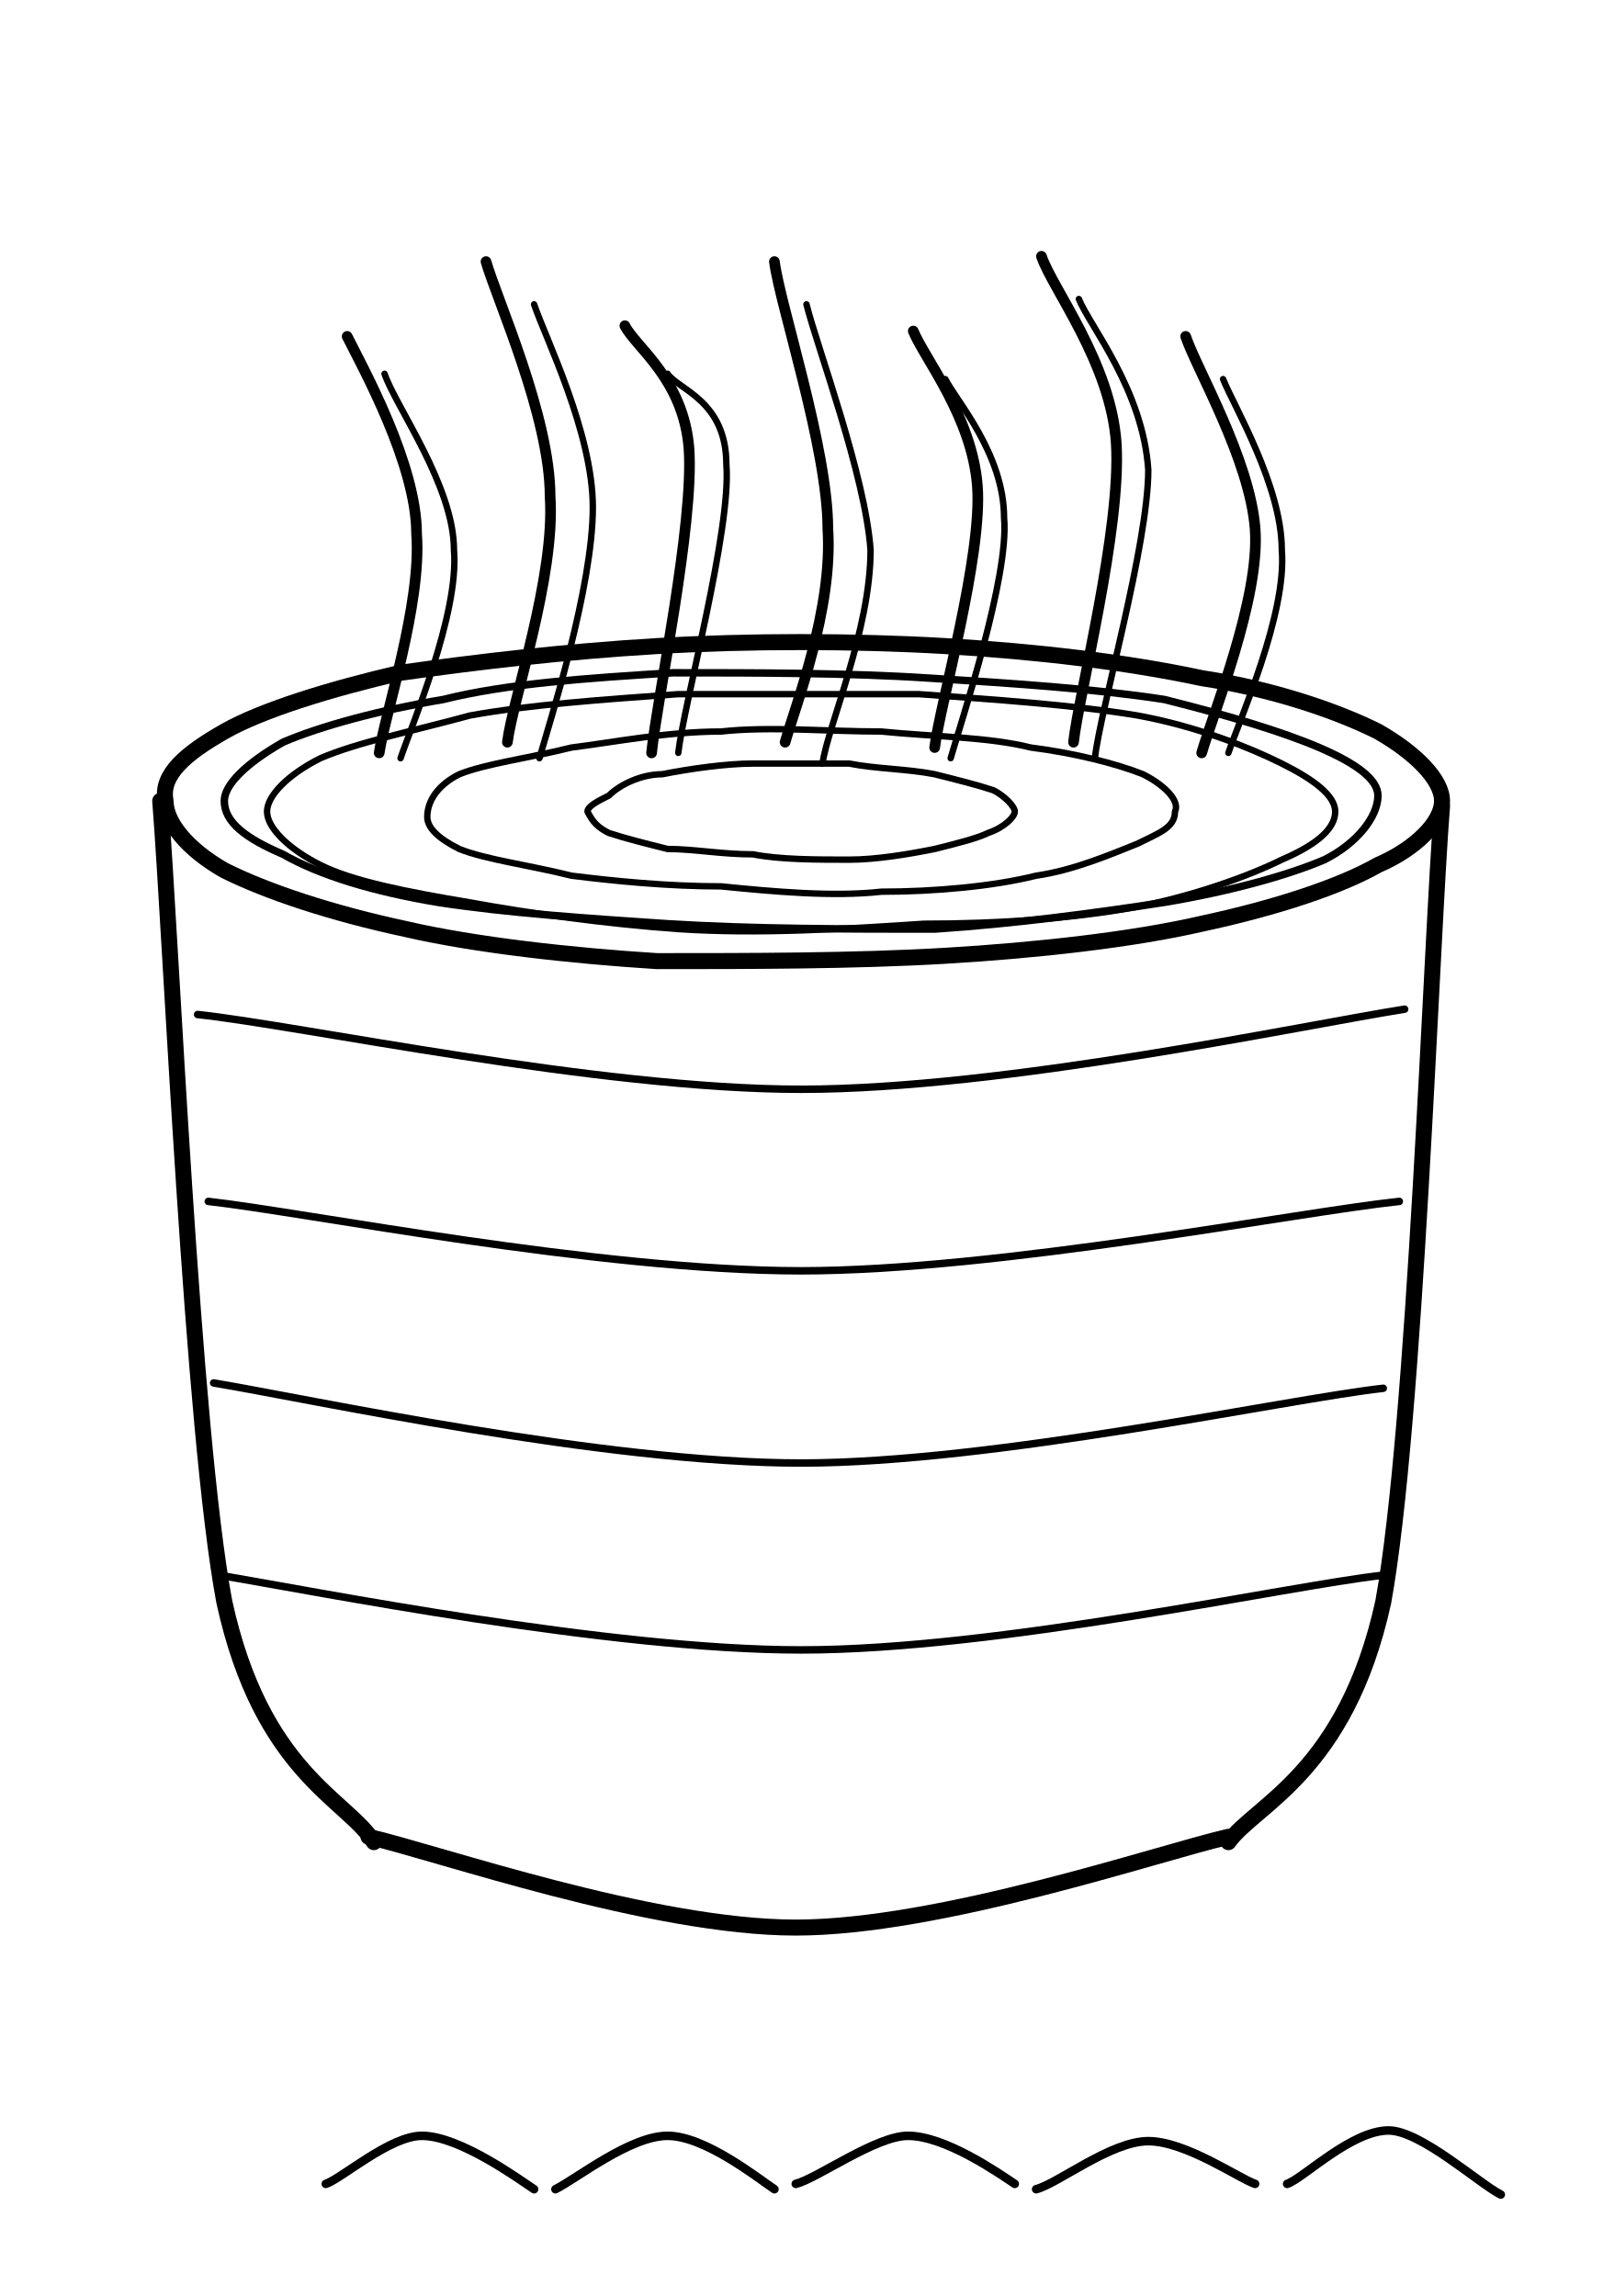
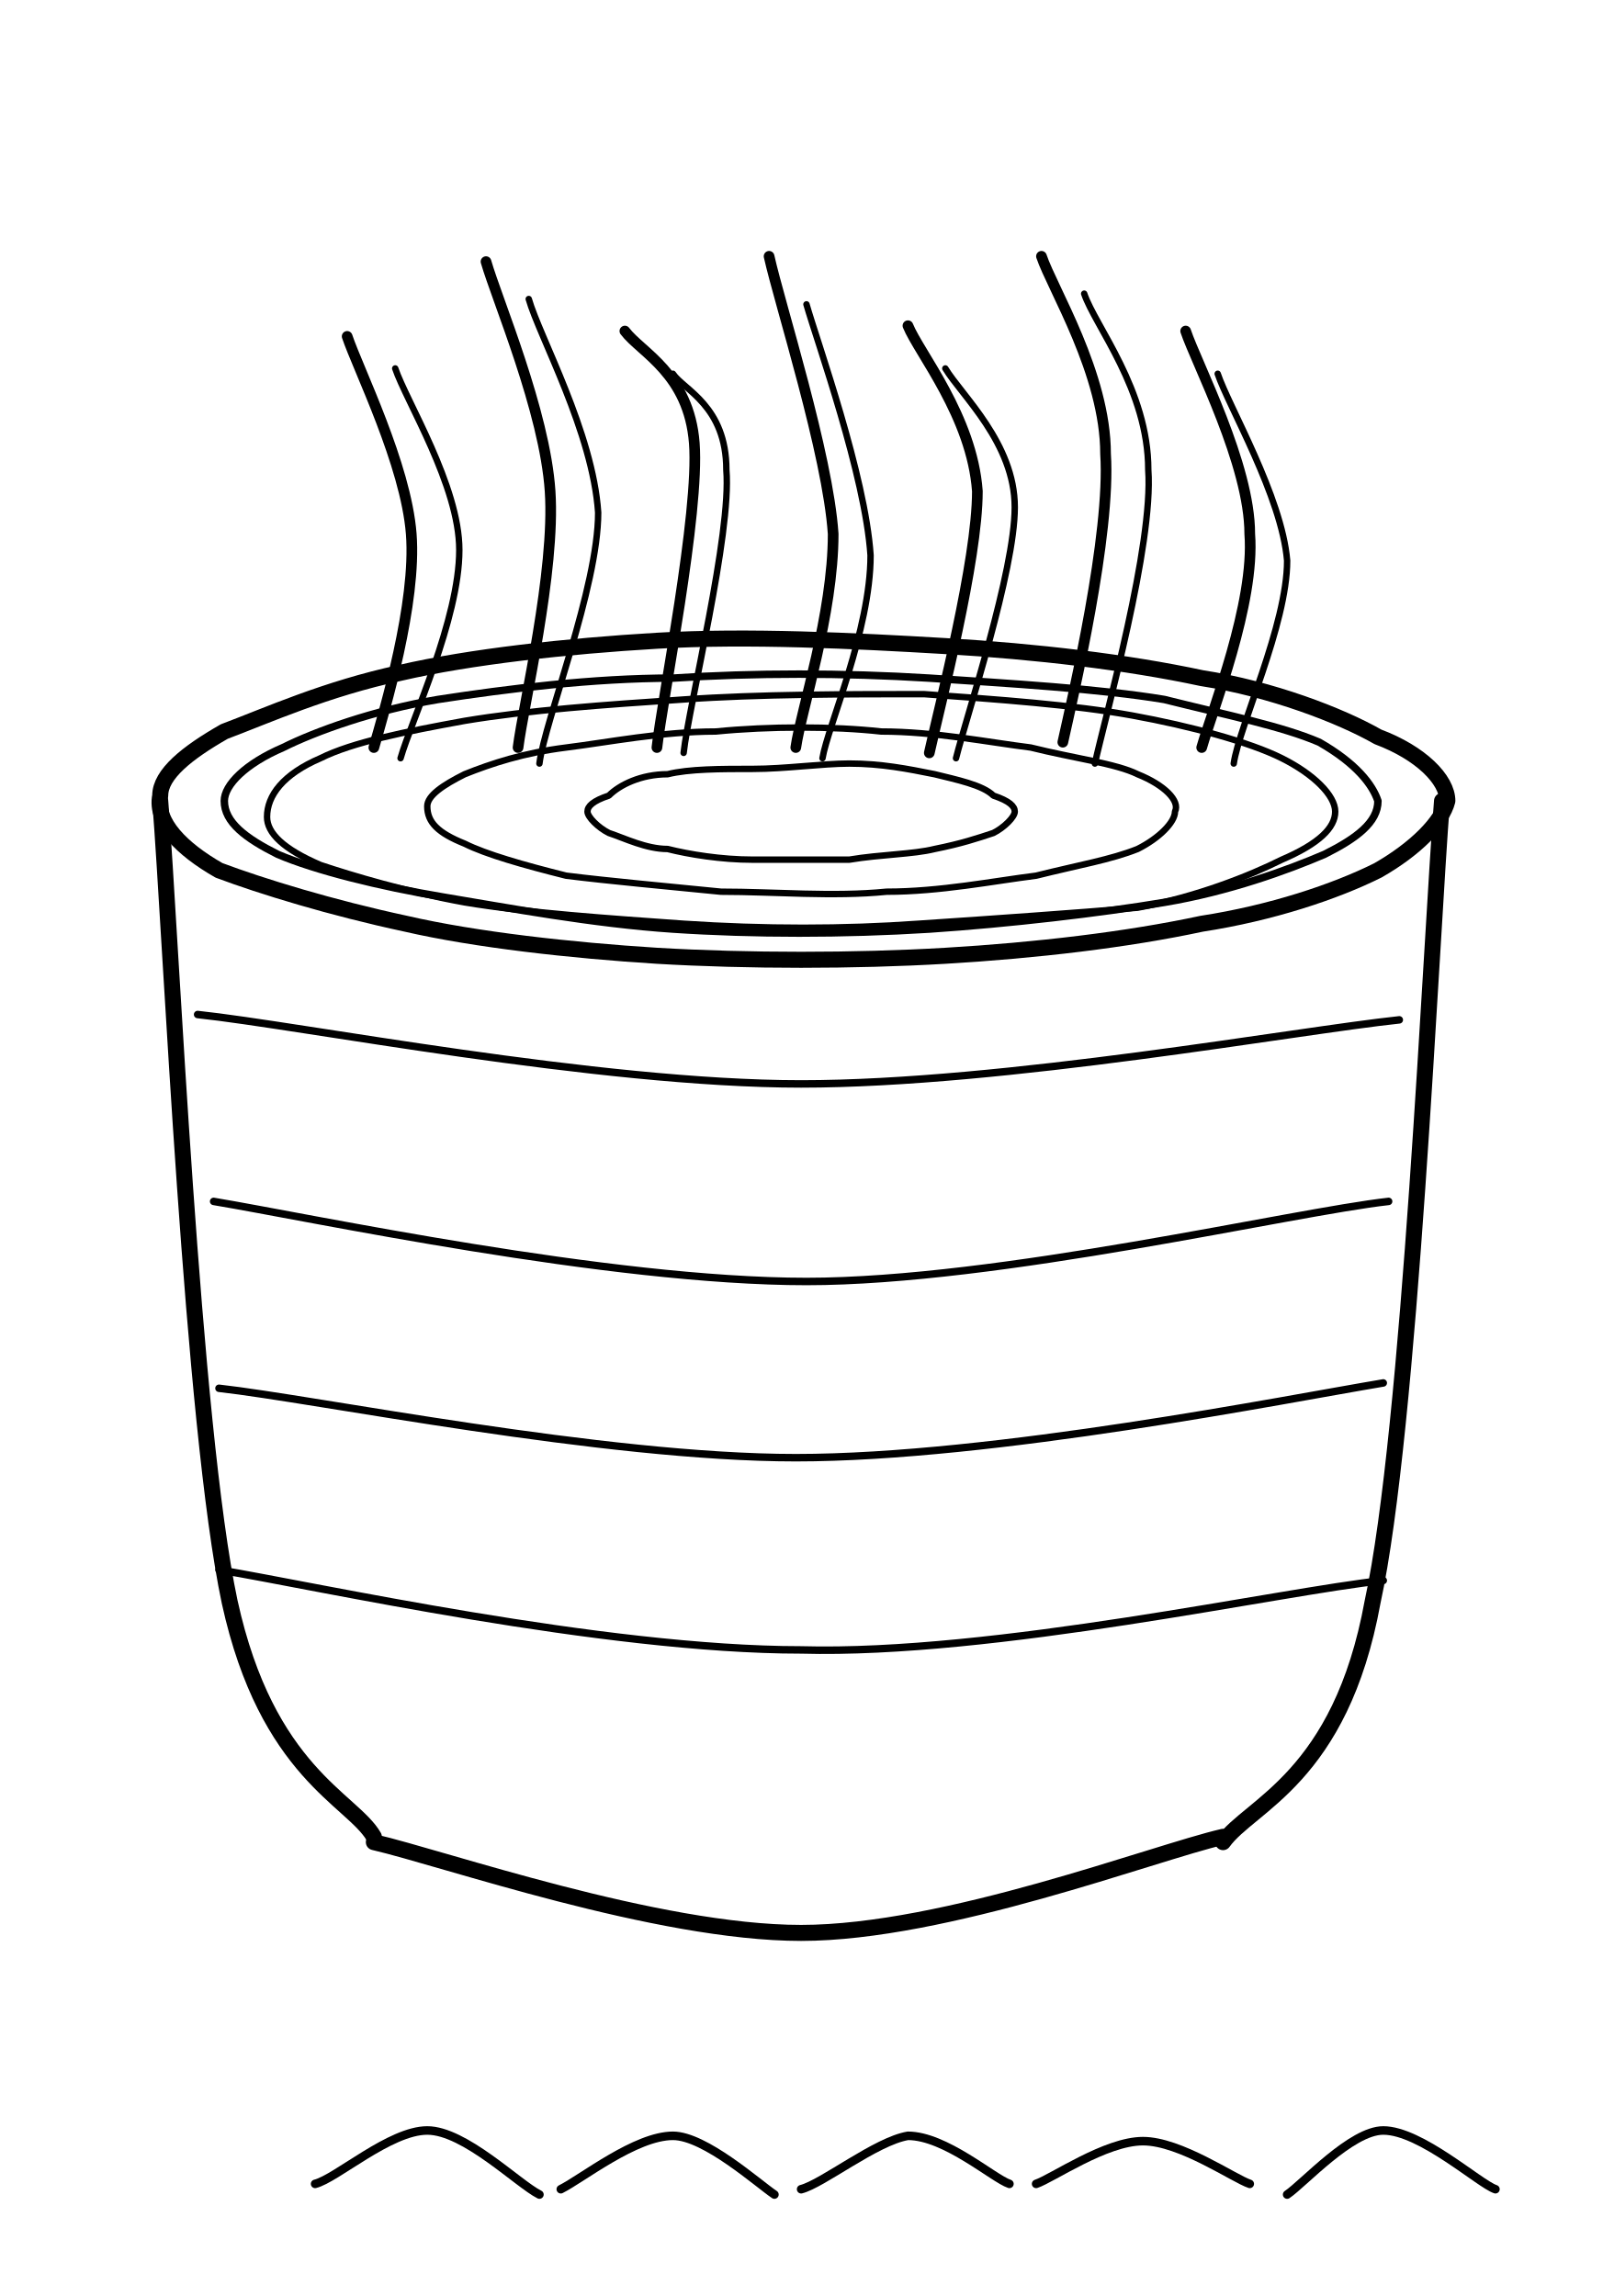
<svg xmlns="http://www.w3.org/2000/svg" viewBox="0 0 300 430" fill="none" stroke="currentColor" stroke-linecap="round" stroke-linejoin="round" aria-hidden="true" focusable="false">
-   <path d="M270 150C270 154 265 159 258 162C251 166 239 170 225 173C212 176 194 178 177 179C160 180 140 180 123 180C107 179 89 177 76 174C62 171 50 167 42 163C35 159 31 154 31 150C30 145 35 141 42 137C49 133 62 129 75 126C89 124 106 122 123 121C140 120 160 120 177 121C194 122 211 124 225 127C238 129 250 133 258 137C265 141 270 146 270 150Z" stroke-width="3" />
-   <path d="M258 149C258 153 254 158 248 161C241 164 230 167 218 169C205 171 190 173 175 174C159 174 141 174 125 173C110 172 95 171 82 169C70 167 60 164 53 160C46 157 42 154 42 150C42 147 46 143 53 139C60 136 71 133 83 131C95 128 110 127 126 126C141 126 159 126 174 127C190 128 205 129 218 131C230 134 240 137 247 140C254 143 258 146 258 149Z" stroke-width="1.4" />
-   <path d="M30 150C32 175 36 268 42 300C49 332 65 337 70 345" stroke-width="3" />
-   <path d="M270 151C268 176 265 267 259 300C252 332 235 338 230 345" stroke-width="3" />
-   <path d="M69 344C82 347 122 361 149 361C176 361 217 347 230 344" stroke-width="3" />
-   <path d="M37 190C56 192 112 204 150 204C188 204 244 192 263 189" stroke-width="1.4" />
-   <path d="M39 225C57 227 112 238 150 238C187 238 243 227 262 225" stroke-width="1.4" />
-   <path d="M40 259C58 262 113 274 150 274C186 274 241 262 259 260" stroke-width="1.4" />
-   <path d="M41 295C59 298 114 309 150 309C187 309 241 297 259 295" stroke-width="1.4" />
-   <path d="M71 141C72 134 79 113 78 100C78 87 68 69 65 63" stroke-width="2" />
-   <path d="M75 142C77 136 86 115 85 103C85 91 74 76 72 70" stroke-width="1.2" />
-   <path d="M95 139C96 131 104 108 103 93C103 78 93 56 91 49" stroke-width="2" />
-   <path d="M101 142C103 135 111 110 111 95C111 81 102 63 100 57" stroke-width="1.2" />
-   <path d="M122 141C123 131 130 98 129 84C128 71 119 65 117 61" stroke-width="2" />
-   <path d="M127 141C128 132 137 99 136 87C136 75 127 73 125 70" stroke-width="1.2" />
-   <path d="M147 139C149 132 156 114 155 99C155 84 146 57 145 49" stroke-width="2" />
-   <path d="M154 143C155 136 163 118 163 103C162 89 153 65 151 57" stroke-width="1.2" />
-   <path d="M175 140C176 132 184 104 183 91C182 78 173 67 171 62" stroke-width="2" />
-   <path d="M178 142C180 135 189 108 188 97C188 85 179 75 177 71" stroke-width="1.2" />
-   <path d="M201 139C202 130 210 99 209 83C208 68 197 54 195 48" stroke-width="2" />
-   <path d="M205 142C206 133 215 102 215 88C214 73 204 61 202 56" stroke-width="1.2" />
-   <path d="M225 141C227 134 236 112 235 99C234 86 224 69 222 63" stroke-width="2" />
-   <path d="M230 141C232 135 241 115 240 103C240 91 231 76 229 71" stroke-width="1.2" />
-   <path d="M190 152C190 153 188 155 185 156C183 157 179 158 175 159C170 160 164 161 159 161C153 161 146 161 141 160C135 160 130 159 125 159C121 158 117 157 114 156C112 155 111 154 110 152C110 151 112 150 114 149C116 147 120 145 124 145C129 144 136 143 141 143C147 143 153 143 159 143C164 144 170 144 175 145C179 146 183 147 186 148C188 149 190 151 190 152Z" stroke-width="1.2" />
-   <path d="M220 152C220 155 217 156 213 158C208 160 201 163 194 164C186 166 175 167 165 167C156 168 145 167 135 166C125 166 115 165 107 164C99 162 91 161 86 159C82 157 80 155 80 153C80 150 82 147 86 145C91 143 99 142 107 140C115 139 125 137 135 137C144 136 155 137 165 137C175 138 185 138 193 140C201 141 209 143 214 145C218 147 221 150 220 152Z" stroke-width="1.2" />
-   <path d="M250 152C250 155 247 158 240 161C234 164 223 168 212 170C201 172 187 173 173 173C158 174 142 175 127 174C113 173 99 171 88 169C76 167 66 165 60 162C54 159 50 155 50 152C50 149 54 145 60 142C67 139 77 137 88 134C99 132 113 131 127 130C141 130 158 130 172 130C186 131 201 132 213 134C224 136 234 140 240 143C246 146 250 149 250 152Z" stroke-width="1.2" />
-   <path d="M61 409C64 408 73 400 79 400C86 400 97 408 100 410" stroke-width="1.6" />
-   <path d="M104 410C108 408 118 400 125 400C132 400 142 408 145 410" stroke-width="1.6" />
-   <path d="M149 409C153 408 164 400 170 400C177 400 187 407 190 409" stroke-width="1.6" />
-   <path d="M194 410C198 409 208 401 215 401C222 401 232 408 235 409" stroke-width="1.6" />
-   <path d="M241 409C244 408 253 399 260 399C266 399 277 409 281 411" stroke-width="1.6" />
+   <path d="M271 150C270 154 265 159 258 163C250 167 238 171 225 173C211 176 194 178 177 179C160 180 140 180 123 179C107 178 89 176 76 173C62 170 49 166 41 163C34 159 29 154 30 149C30 145 35 141 42 137C50 134 61 129 75 126C88 123 106 121 123 120C140 119 160 120 177 121C194 122 211 124 225 127C238 129 251 134 258 138C266 141 271 146 271 150Z" stroke-width="3" />
+   <path d="M258 150C258 154 254 157 248 160C241 163 230 167 218 169C206 171 189 173 174 174C158 175 141 175 126 174C111 173 95 170 83 168C71 166 59 163 52 160C46 157 42 154 42 150C42 147 46 143 53 140C59 137 70 133 82 131C95 129 111 127 126 127C141 126 158 126 174 127C189 128 206 129 218 131C230 134 240 136 247 139C254 143 257 147 258 150Z" stroke-width="1.4" />
+   <path d="M30 150C32 175 36 267 43 300C50 332 66 337 70 344" stroke-width="3" />
+   <path d="M270 150C268 175 264 268 257 300C251 333 234 338 229 345" stroke-width="3" />
+   <path d="M70 345C83 348 123 362 150 362C177 362 216 347 229 344" stroke-width="3" />
+   <path d="M37 190C56 192 112 203 150 203C188 203 243 193 262 191" stroke-width="1.4" />
+   <path d="M40 225C58 228 114 240 151 240C187 240 242 227 260 225" stroke-width="1.4" />
+   <path d="M41 260C59 262 113 273 149 273C186 273 241 262 259 259" stroke-width="1.4" />
+   <path d="M41 294C59 297 113 309 150 309C186 310 240 298 259 296" stroke-width="1.4" />
+   <path d="M70 140C72 133 78 113 77 100C76 87 67 69 65 63" stroke-width="2" />
+   <path d="M75 142C77 135 86 116 86 103C86 91 76 75 74 69" stroke-width="1.2" />
+   <path d="M97 140C98 132 104 107 103 92C102 77 93 56 91 49" stroke-width="2" />
+   <path d="M101 143C102 135 112 110 112 96C111 81 101 63 99 56" stroke-width="1.2" />
+   <path d="M123 140C124 131 131 96 130 83C129 70 120 66 117 62" stroke-width="2" />
+   <path d="M128 141C129 132 137 100 136 88C136 76 128 73 126 70" stroke-width="1.2" />
+   <path d="M149 140C150 133 156 115 156 100C155 85 146 57 144 48" stroke-width="2" />
+   <path d="M154 142C155 136 163 118 163 104C162 89 153 64 151 57" stroke-width="1.2" />
+   <path d="M174 141C176 132 183 105 183 92C182 78 172 66 170 61" stroke-width="2" />
+   <path d="M179 142C181 134 190 107 190 95C190 83 180 74 177 69" stroke-width="1.2" />
+   <path d="M199 139C201 130 208 100 207 85C207 70 197 54 195 48" stroke-width="2" />
+   <path d="M205 143C207 134 216 102 215 88C215 73 205 61 203 55" stroke-width="1.2" />
+   <path d="M225 140C227 133 235 113 234 100C234 87 224 68 222 62" stroke-width="2" />
+   <path d="M231 143C232 136 241 117 241 105C240 93 230 76 228 70" stroke-width="1.2" />
+   <path d="M190 152C190 153 188 155 186 156C183 157 180 158 175 159C171 160 165 160 159 161C153 161 146 161 141 161C135 161 129 160 125 159C121 159 117 157 114 156C112 155 110 153 110 152C110 151 111 150 114 149C116 147 120 145 125 145C129 144 135 144 141 144C147 144 154 143 159 143C165 143 170 144 175 145C179 146 184 147 186 149C189 150 190 151 190 152Z" stroke-width="1.2" />
+   <path d="M220 152C220 154 217 157 213 159C208 161 202 162 194 164C186 165 176 167 166 167C156 168 145 167 135 167C125 166 114 165 106 164C98 162 91 160 87 158C82 156 80 154 80 151C80 149 83 147 87 145C92 143 98 141 106 140C114 139 124 137 134 137C144 136 156 136 165 137C175 137 185 139 193 140C201 142 209 143 213 145C218 147 221 150 220 152Z" stroke-width="1.2" />
+   <path d="M250 152C250 155 247 158 240 161C234 164 224 168 213 170C201 171 187 172 172 173C158 174 143 174 128 173C114 172 99 171 87 169C76 167 66 164 60 162C53 159 50 156 50 153C50 149 53 145 60 142C66 139 76 137 87 135C99 133 113 132 128 131C142 130 159 130 173 130C187 131 201 132 212 134C223 136 234 139 240 142C246 145 250 149 250 152Z" stroke-width="1.2" />
+   <path d="M59 409C63 408 73 399 80 399C87 399 97 409 101 411" stroke-width="1.6" />
+   <path d="M105 410C109 408 119 400 126 400C132 400 142 409 145 411" stroke-width="1.6" />
+   <path d="M150 410C154 409 164 401 170 400C177 400 186 408 189 409" stroke-width="1.6" />
+   <path d="M194 409C197 408 207 401 214 401C221 401 231 408 234 409" stroke-width="1.6" />
+   <path d="M241 411C244 409 253 399 259 399C266 399 277 409 280 410" stroke-width="1.6" />
</svg>
